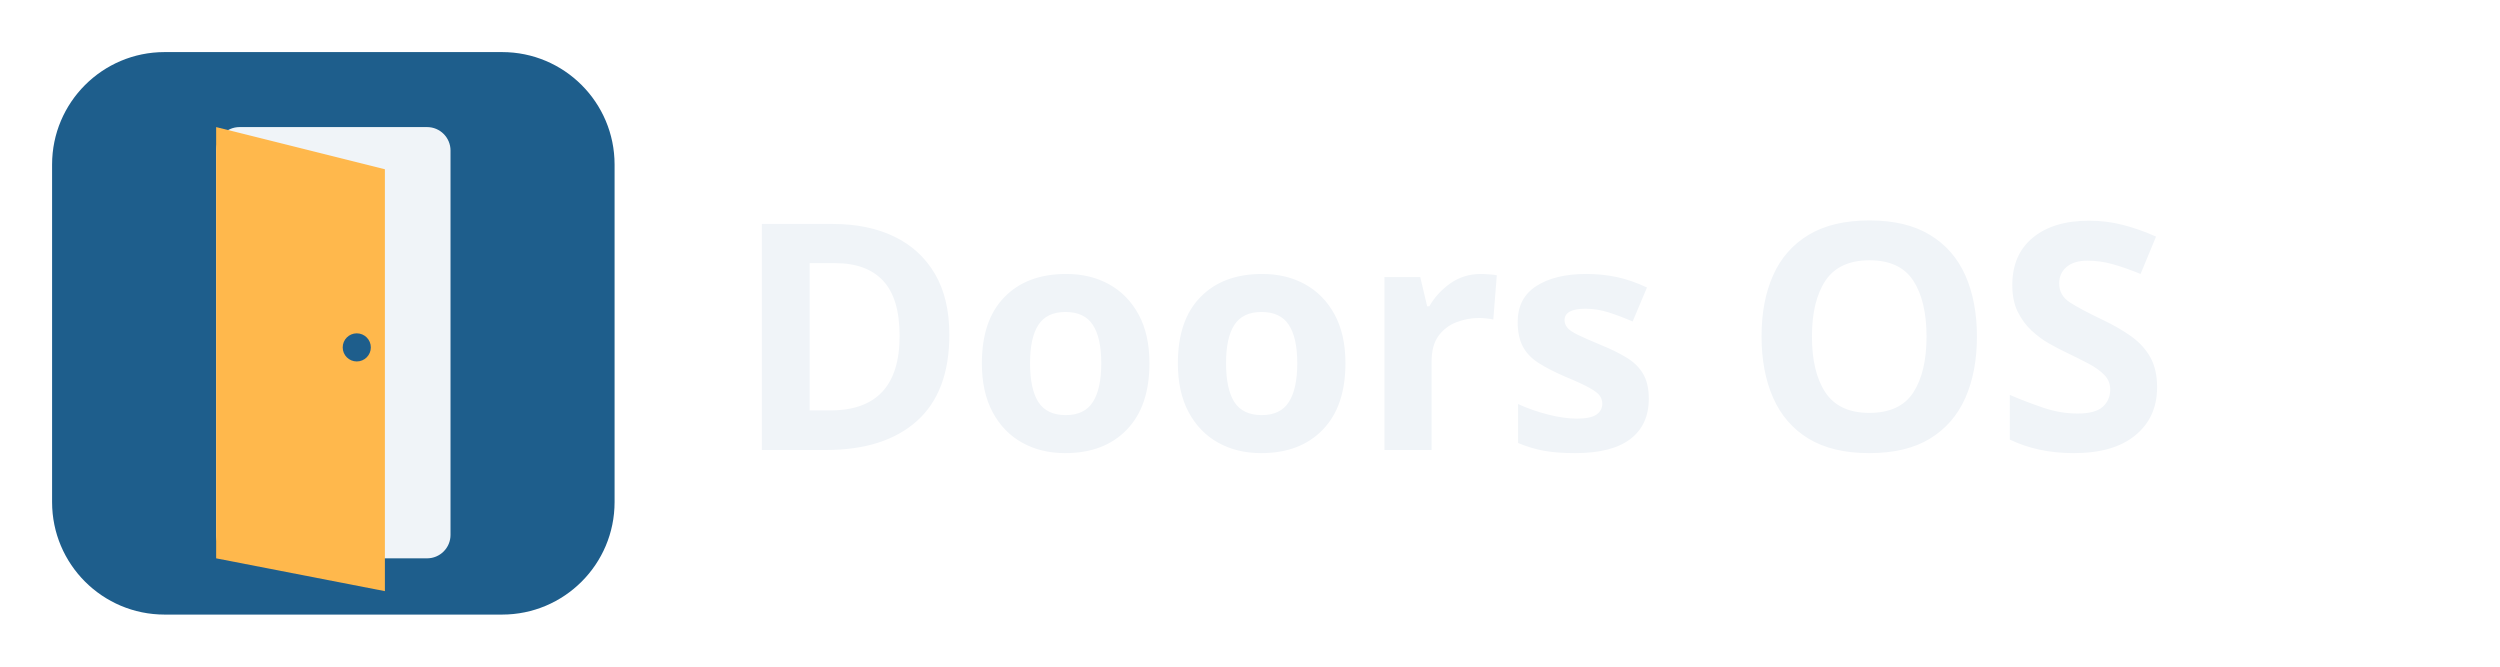
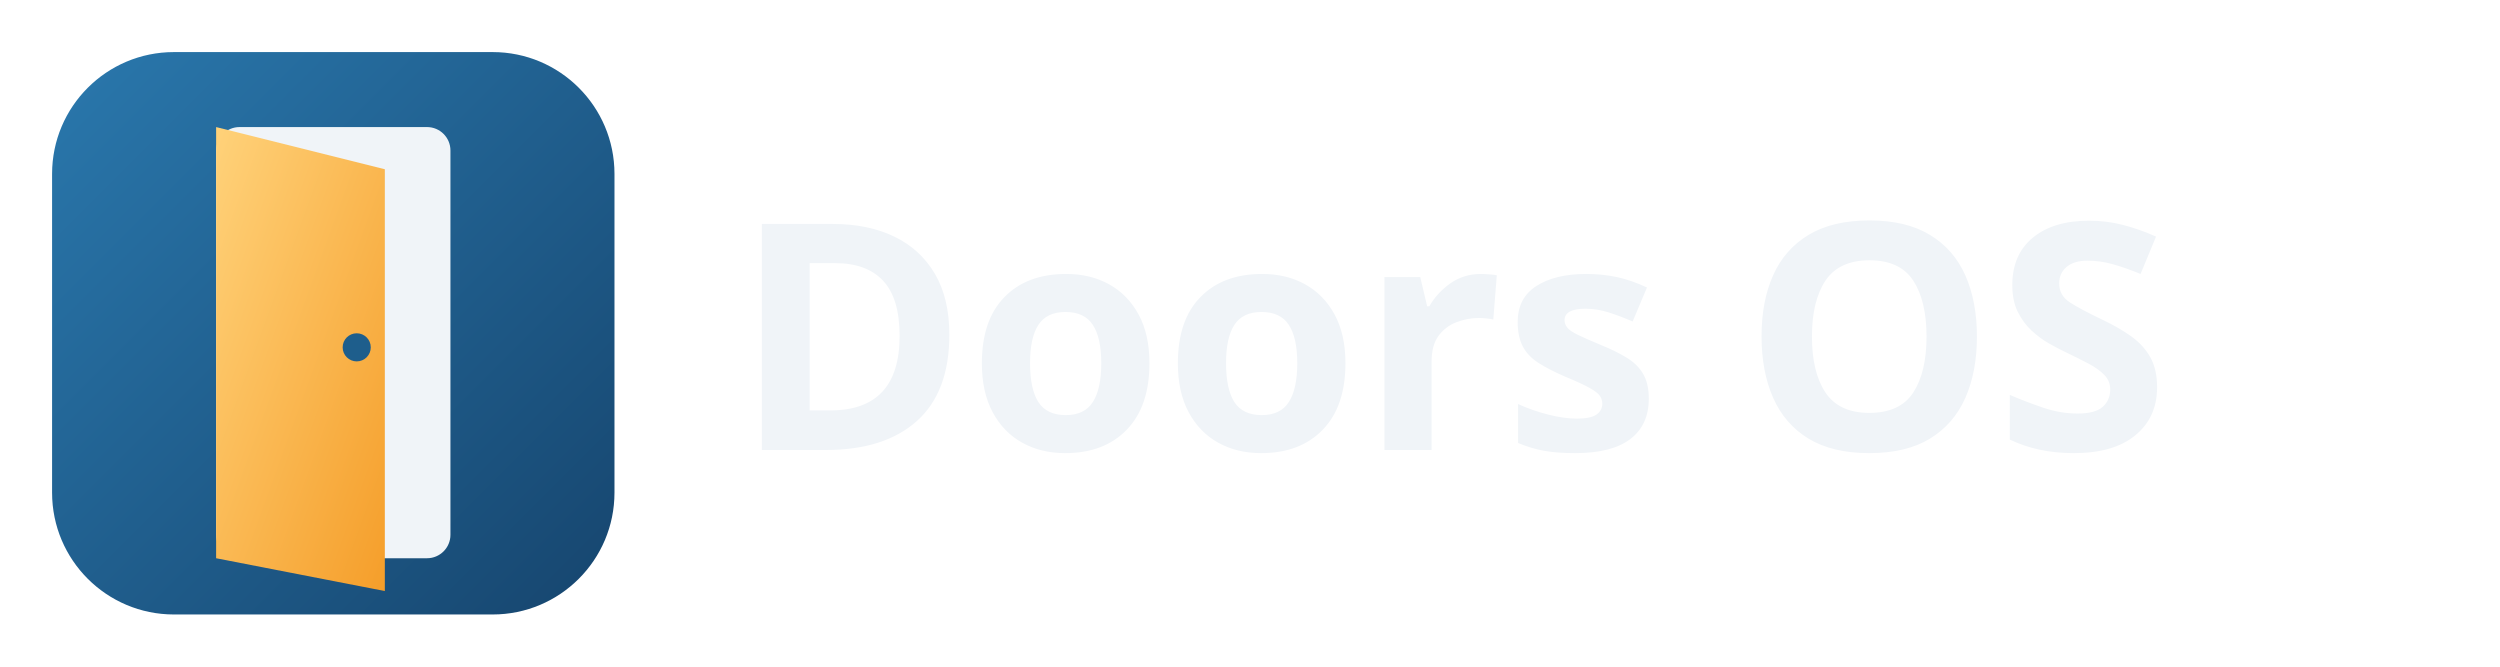
<svg xmlns="http://www.w3.org/2000/svg" width="300" height="80" viewBox="0 0 300 80">
-   <g transform="translate(4,4) scale(0.28125)">
-     <rect x="8" y="8" width="240" height="240" rx="48" fill="#1e5e8c" />
+   <defs>
+     <linearGradient id="lg_bg" x1="0" y1="0" x2="1" y2="1">
+       <stop offset="0" stop-color="#2a78ad" />
+       <stop offset="1" stop-color="#16456e" />
+     </linearGradient>
+     <linearGradient id="lg_door" x1="0" y1="0" x2="1" y2="1">
+       <stop offset="0" stop-color="#ffd27a" />
+       <stop offset="1" stop-color="#f59e2a" />
+     </linearGradient>
+   </defs>
+   <g transform="translate(4.0,4.0) scale(0.2812)" opacity="1.0">
+     <rect x="8" y="8" width="240" height="240" rx="52" fill="url(#lg_bg)" />
    <rect x="78" y="40" width="100" height="184" rx="10" fill="#f0f4f8" />
-     <polygon points="78,40 150,58 150,238 78,224" fill="#ffb84c" />
+     <polygon points="78,40 150,58 150,238 78,224" fill="url(#lg_door)" />
    <circle cx="138" cy="134" r="6" fill="#1e5e8c" />
  </g>
  <text x="88" y="54" font-family="Noto Sans, DejaVu Sans, sans-serif" font-weight="700" font-size="38" fill="#f0f4f8">Doors OS</text>
</svg>
